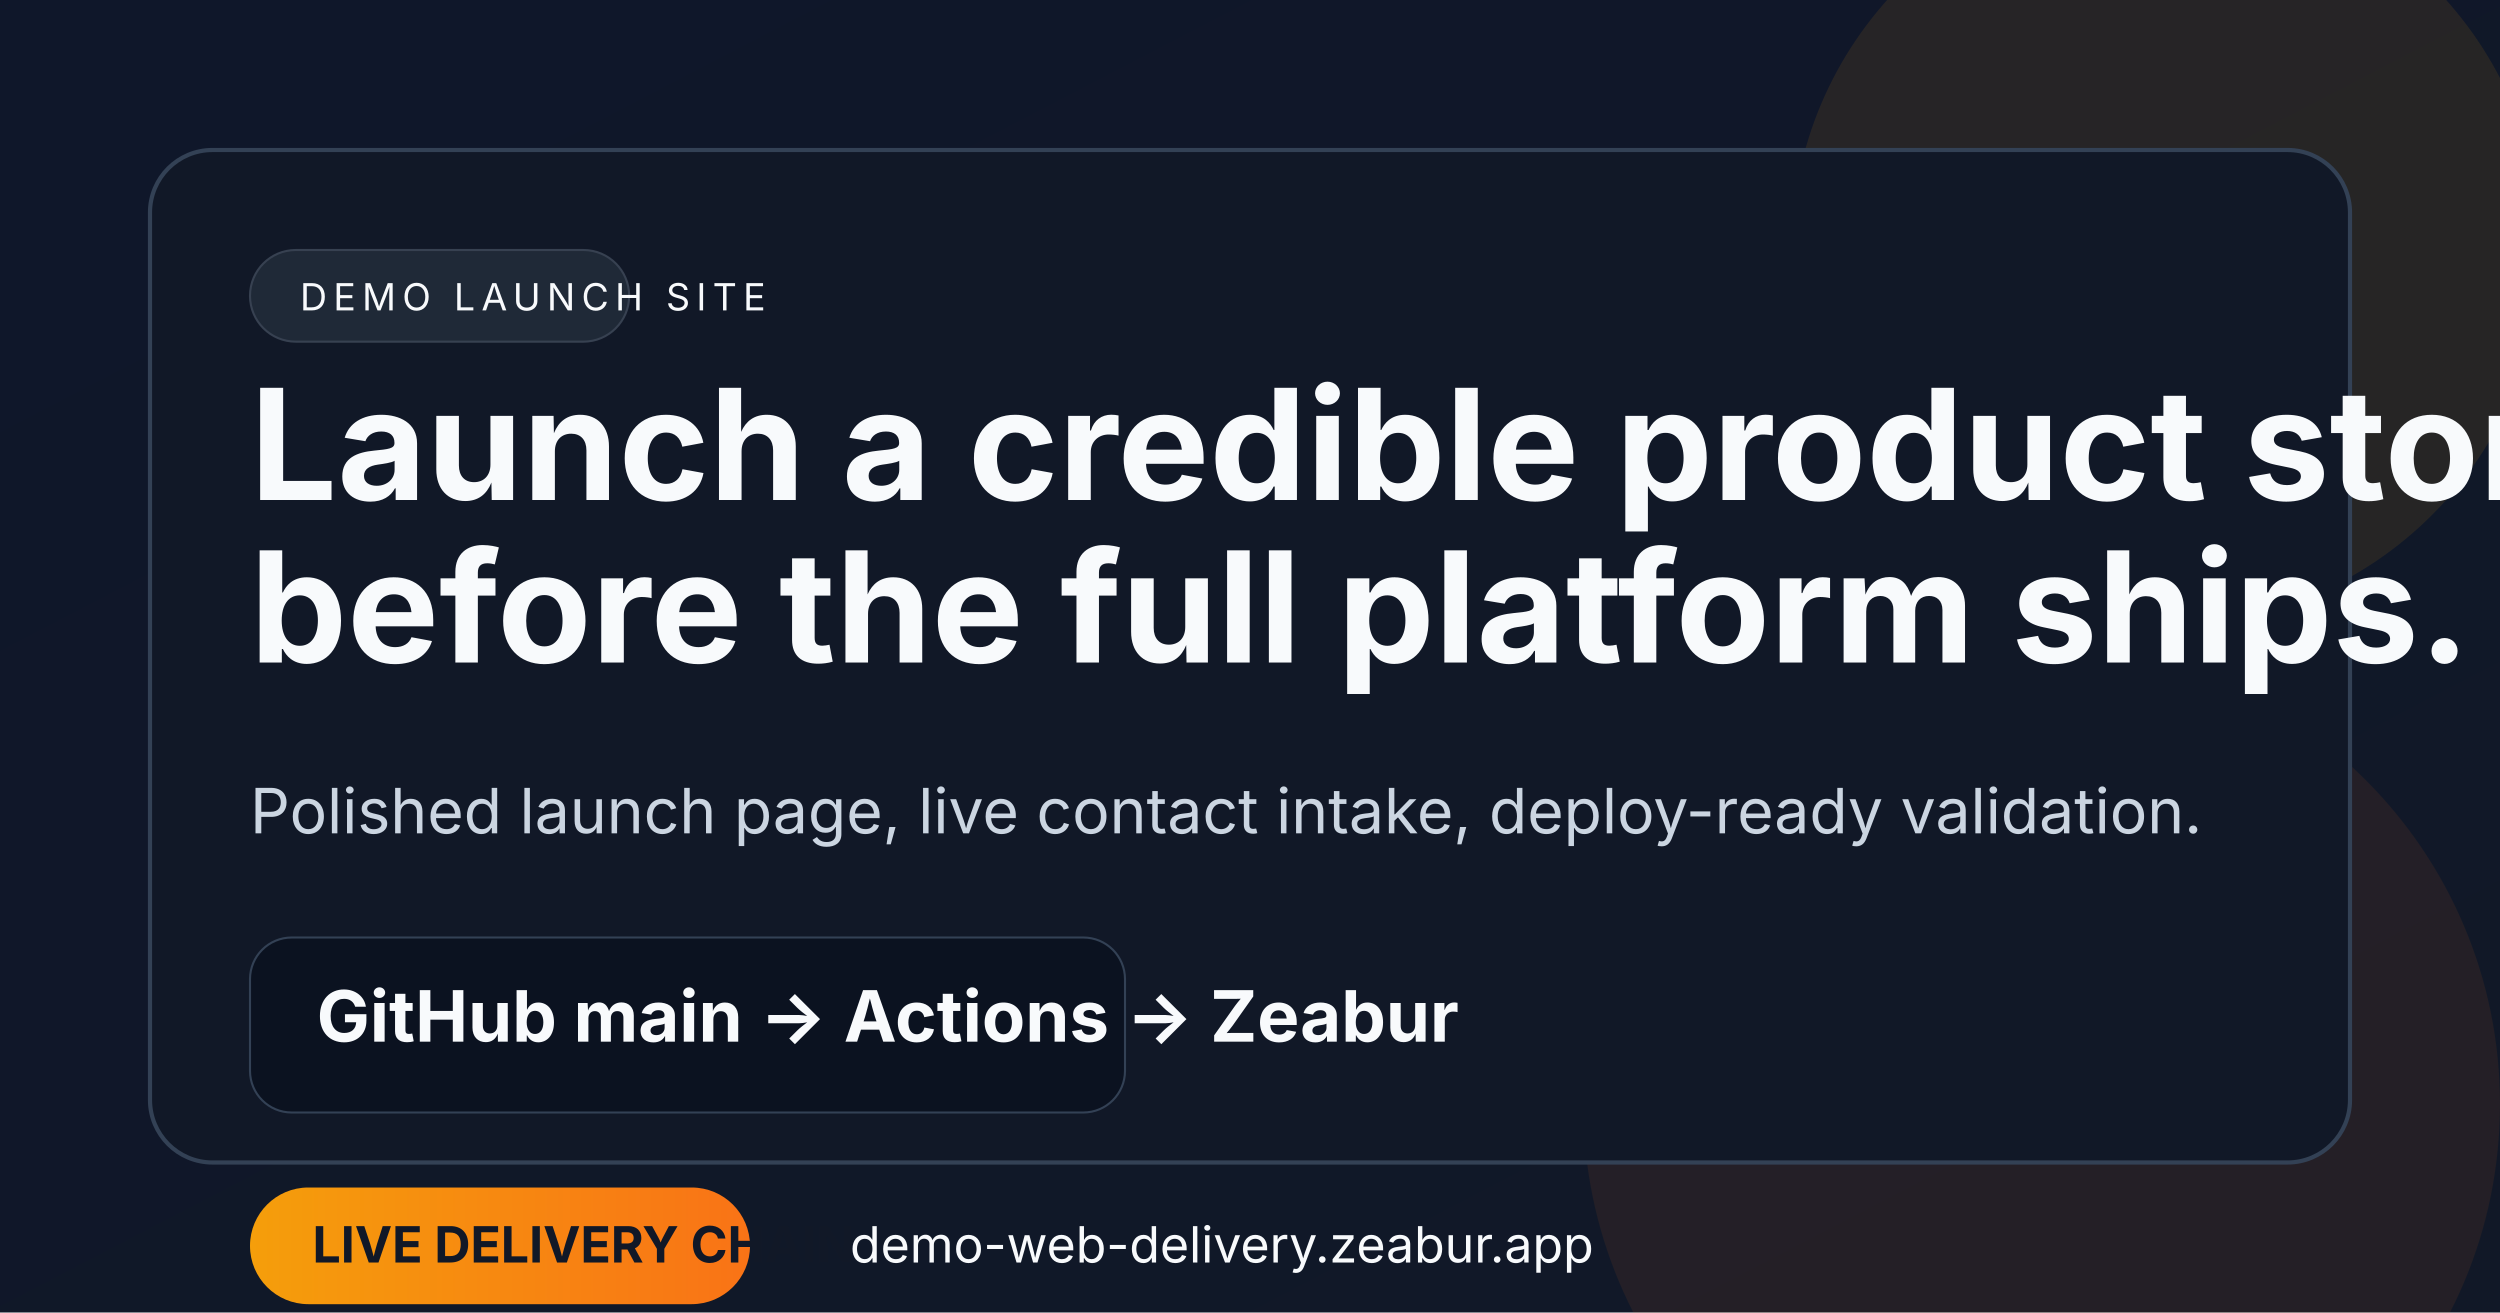
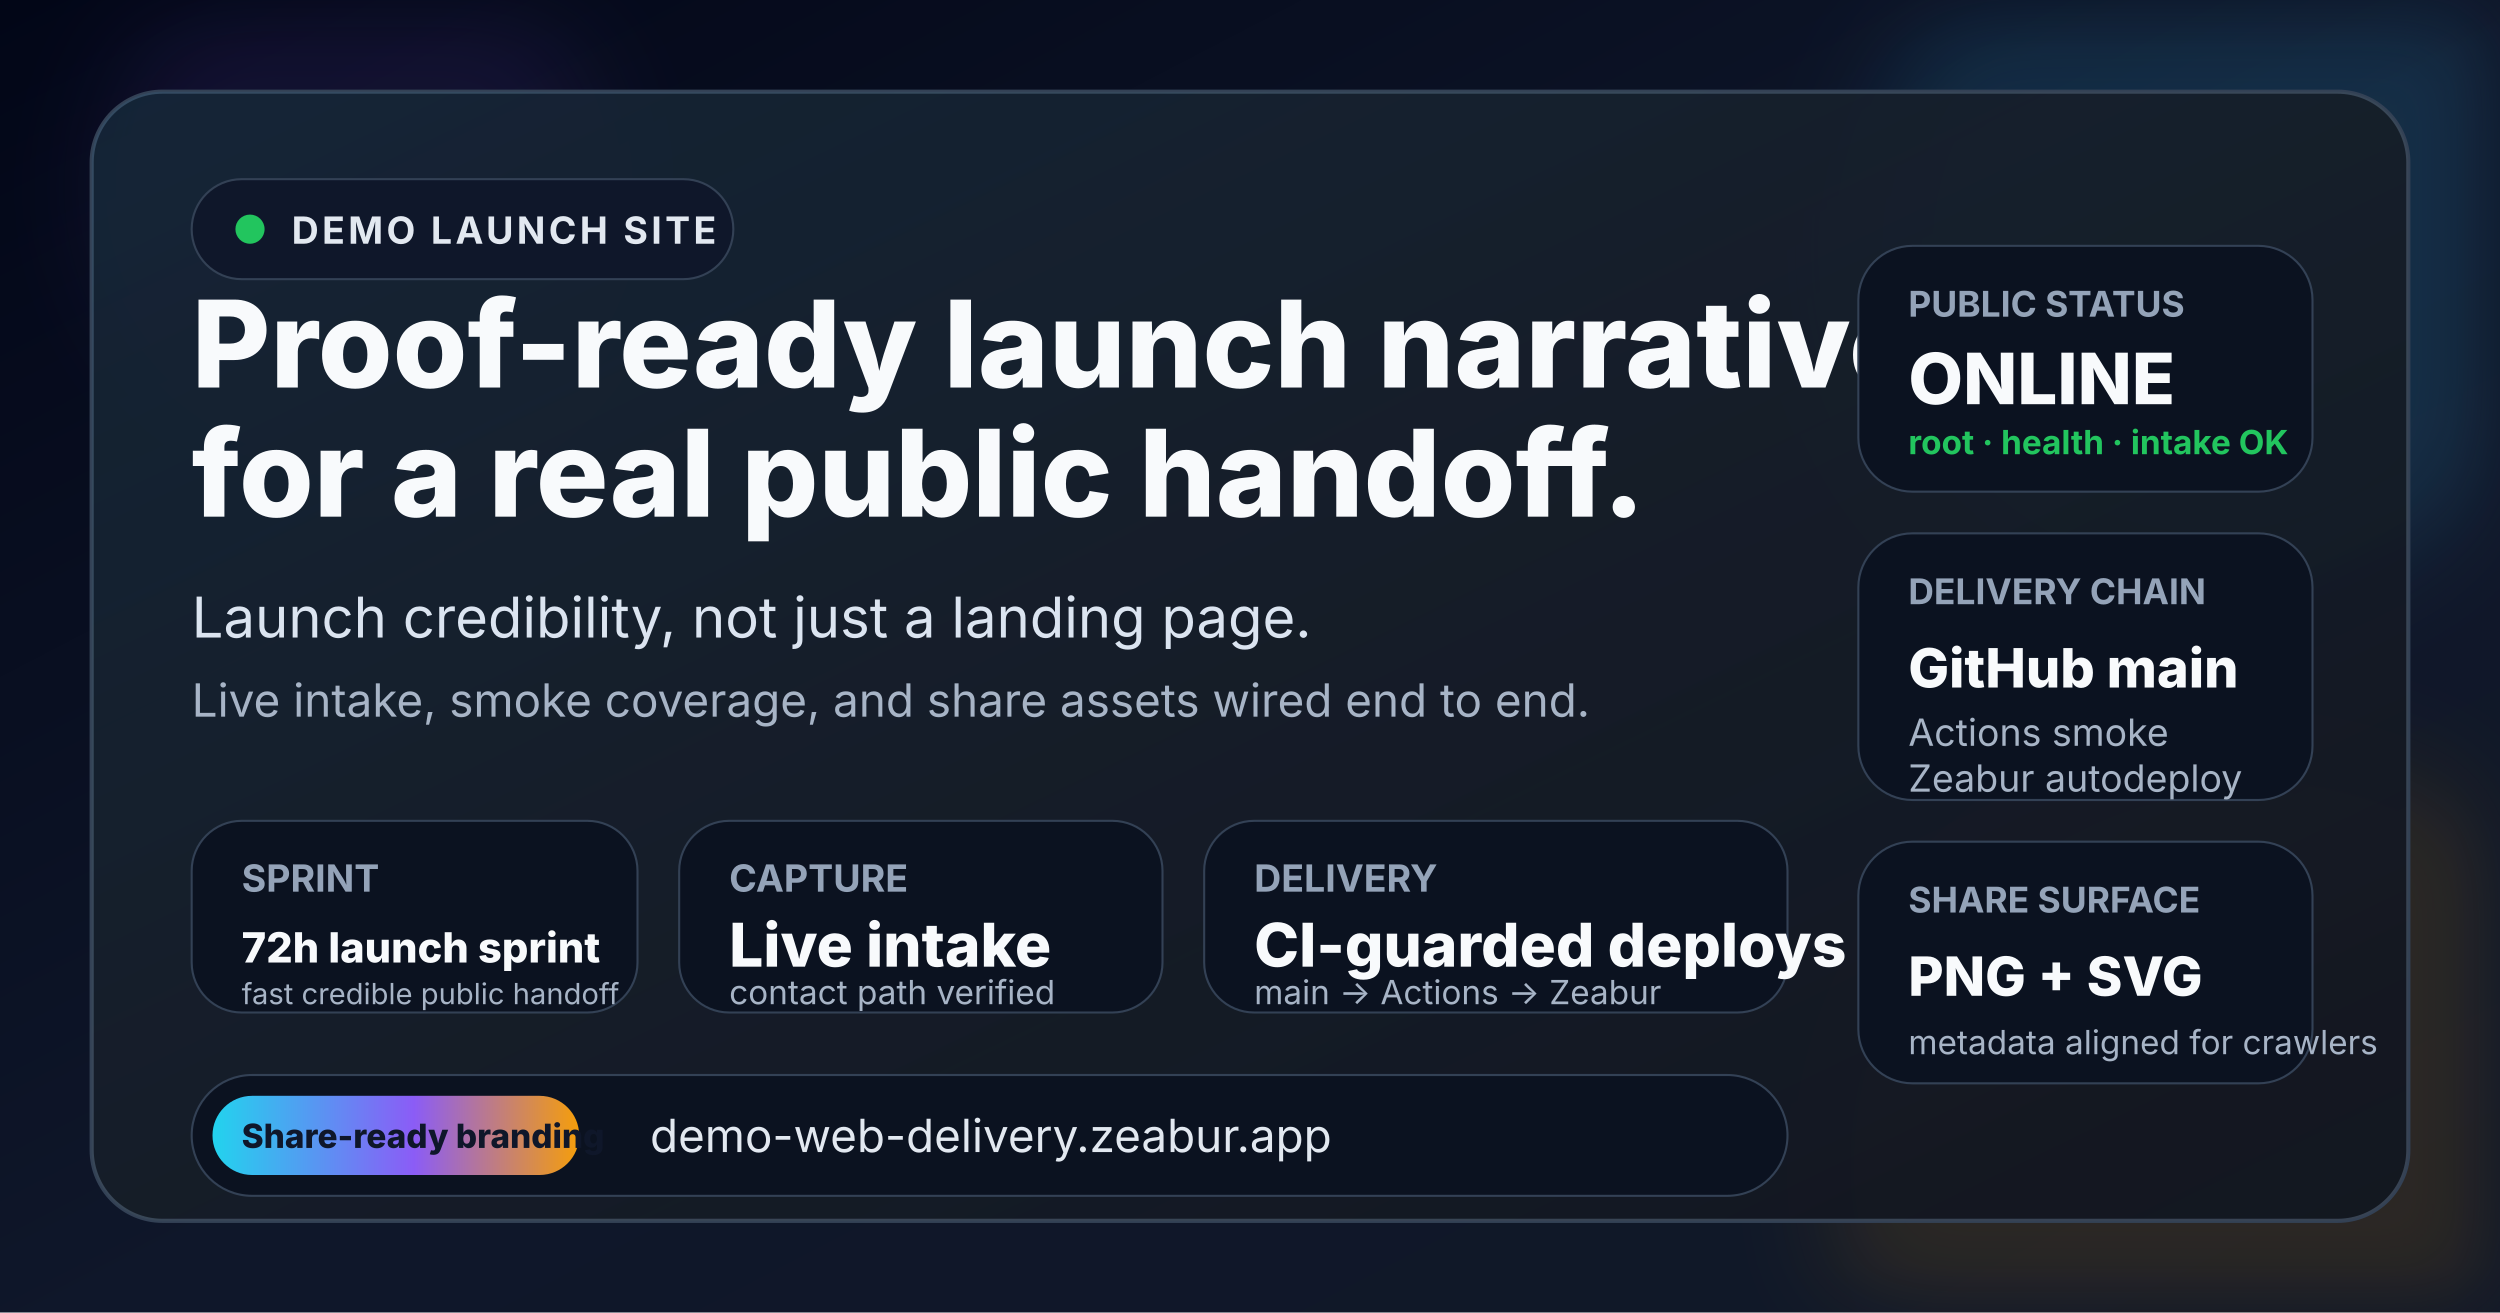
<svg xmlns="http://www.w3.org/2000/svg" viewBox="0 0 1200 630" role="img" aria-labelledby="title desc">
  <defs>
    <linearGradient id="bg" x1="0%" y1="0%" x2="100%" y2="100%">
-       <stop offset="0%" stop-color="#0f172a" />
+       <stop offset="0%" stop-color="#020617" />
+       <stop offset="52%" stop-color="#0f172a" />
      <stop offset="100%" stop-color="#111827" />
    </linearGradient>
+     <linearGradient id="panel" x1="0%" y1="0%" x2="100%" y2="100%">
+       <stop offset="0%" stop-color="#111827" stop-opacity="0.96" />
+       <stop offset="100%" stop-color="#0b1220" stop-opacity="0.92" />
+     </linearGradient>
    <linearGradient id="accent" x1="0%" y1="0%" x2="100%" y2="0%">
-       <stop offset="0%" stop-color="#f59e0b" />
-       <stop offset="100%" stop-color="#f97316" />
+       <stop offset="0%" stop-color="#22d3ee" />
+       <stop offset="55%" stop-color="#8b5cf6" />
+       <stop offset="100%" stop-color="#f59e0b" />
    </linearGradient>
+     <linearGradient id="glow" x1="0%" y1="0%" x2="100%" y2="100%">
+       <stop offset="0%" stop-color="#38bdf8" stop-opacity="0.28" />
+       <stop offset="100%" stop-color="#f59e0b" stop-opacity="0.08" />
+     </linearGradient>
+     <filter id="softGlow" x="-20%" y="-20%" width="140%" height="140%">
+       <feGaussianBlur stdDeviation="24" />
+     </filter>
  </defs>
  <rect width="1200" height="630" fill="url(#bg)" />
-   <circle cx="1040" cy="120" r="180" fill="#f59e0b" opacity="0.10" />
-   <circle cx="980" cy="530" r="220" fill="#f97316" opacity="0.08" />
-   <rect x="72" y="72" width="1056" height="486" rx="30" fill="#111827" stroke="#334155" stroke-width="2" />
-   <g transform="translate(120 120)">
-     <rect x="0" y="0" width="182" height="44" rx="22" fill="#1f2937" stroke="#374151" />
-     <text x="24" y="29" fill="#f8fafc" font-family="Inter, Arial, sans-serif" font-size="18" letter-spacing="3">DEMO LAUNCH SITE</text>
-     <text x="0" y="120" fill="#f8fafc" font-family="Inter, Arial, sans-serif" font-size="74" font-weight="700">
-       Launch a credible product story
+   <circle cx="1060" cy="120" r="170" fill="#38bdf8" opacity="0.14" filter="url(#softGlow)" />
+   <circle cx="1080" cy="560" r="200" fill="#f59e0b" opacity="0.12" filter="url(#softGlow)" />
+   <circle cx="170" cy="90" r="120" fill="#8b5cf6" opacity="0.1" filter="url(#softGlow)" />
+   <rect x="44" y="44" width="1112" height="542" rx="34" fill="url(#panel)" stroke="#334155" stroke-width="2" />
+   <rect x="44" y="44" width="1112" height="542" rx="34" fill="url(#glow)" opacity="0.28" />
+   <g transform="translate(92 86)">
+     <rect x="0" y="0" width="260" height="48" rx="24" fill="#0f172a" stroke="#334155" />
+     <circle cx="28" cy="24" r="7" fill="#22c55e" />
+     <text x="48" y="31" fill="#e2e8f0" font-family="Inter, Arial, sans-serif" font-size="18" font-weight="700" letter-spacing="1.6">DEMO LAUNCH SITE</text>
+     <text x="0" y="100" fill="#f8fafc" font-family="Inter, Arial, sans-serif" font-size="58" font-weight="800">
+       Proof-ready launch narrative
    </text>
-     <text x="0" y="198" fill="#f8fafc" font-family="Inter, Arial, sans-serif" font-size="74" font-weight="700">
-       before the full platform ships.
+     <text x="0" y="162" fill="#f8fafc" font-family="Inter, Arial, sans-serif" font-size="58" font-weight="800">
+       for a real public handoff.
    </text>
-     <text x="0" y="280" fill="#cbd5e1" font-family="Inter, Arial, sans-serif" font-size="30">
-       Polished launch page, live contact intake, deploy-ready validation.
+     <text x="0" y="220" fill="#dbe4f0" font-family="Inter, Arial, sans-serif" font-size="27">
+       Launch credibility, not just a landing page.
    </text>
-     <rect x="0" y="330" width="420" height="84" rx="20" fill="#0b1220" stroke="#334155" />
-     <text x="32" y="380" fill="#f8fafc" font-family="Inter, Arial, sans-serif" font-size="34" font-weight="700">
-       GitHub main → Actions → Zeabur
+     <text x="0" y="258" fill="#a7b4c6" font-family="Inter, Arial, sans-serif" font-size="22">
+       Live intake, smoke coverage, and share assets wired end to end.
    </text>
-     <g transform="translate(0 450)">
-       <rect x="0" y="0" width="240" height="56" rx="28" fill="url(#accent)" />
-       <text x="30" y="36" fill="#111827" font-family="Inter, Arial, sans-serif" font-size="24" font-weight="700">LIVE DELIVERY CHAIN</text>
-       <text x="288" y="36" fill="#f8fafc" font-family="Inter, Arial, sans-serif" font-size="24">
-         demo-web-delivery.zeabur.app
-       </text>
+     <g transform="translate(0 308)">
+       <rect x="0" y="0" width="214" height="92" rx="24" fill="#0b1220" stroke="#334155" />
+       <text x="24" y="34" fill="#94a3b8" font-family="Inter, Arial, sans-serif" font-size="18" font-weight="700">SPRINT</text>
+       <text x="24" y="68" fill="#f8fafc" font-family="Inter, Arial, sans-serif" font-size="20" font-weight="800">72h launch sprint</text>
+       <text x="24" y="88" fill="#a7b4c6" font-family="Inter, Arial, sans-serif" font-size="14">fast credible public handoff</text>
+       <rect x="234" y="0" width="232" height="92" rx="24" fill="#0b1220" stroke="#334155" />
+       <text x="258" y="34" fill="#94a3b8" font-family="Inter, Arial, sans-serif" font-size="18" font-weight="700">CAPTURE</text>
+       <text x="258" y="70" fill="#f8fafc" font-family="Inter, Arial, sans-serif" font-size="29" font-weight="800">Live intake</text>
+       <text x="258" y="88" fill="#a7b4c6" font-family="Inter, Arial, sans-serif" font-size="16">contact path verified</text>
+       <rect x="486" y="0" width="280" height="92" rx="24" fill="#0b1220" stroke="#334155" />
+       <text x="510" y="34" fill="#94a3b8" font-family="Inter, Arial, sans-serif" font-size="18" font-weight="700">DELIVERY</text>
+       <text x="510" y="70" fill="#f8fafc" font-family="Inter, Arial, sans-serif" font-size="29" font-weight="800">CI-guarded deploys</text>
+       <text x="510" y="88" fill="#a7b4c6" font-family="Inter, Arial, sans-serif" font-size="16">main → Actions → Zeabur</text>
+     </g>
+     <g transform="translate(0 430)">
+       <rect x="0" y="0" width="766" height="58" rx="29" fill="#0b1220" stroke="#334155" />
+       <rect x="10" y="10" width="176" height="38" rx="19" fill="url(#accent)" />
+       <text x="24" y="35" fill="#0f172a" font-family="Inter, Arial, sans-serif" font-size="16" font-weight="800">Share-ready branding</text>
+       <text x="220" y="37" fill="#e2e8f0" font-family="Inter, Arial, sans-serif" font-size="22">demo-web-delivery.zeabur.app</text>
    </g>
  </g>
+   <g transform="translate(892 118)">
+     <rect x="0" y="0" width="218" height="118" rx="26" fill="#0b1220" stroke="#334155" />
+     <text x="24" y="34" fill="#94a3b8" font-family="Inter, Arial, sans-serif" font-size="17" font-weight="700">PUBLIC STATUS</text>
+     <text x="24" y="76" fill="#f8fafc" font-family="Inter, Arial, sans-serif" font-size="34" font-weight="800">ONLINE</text>
+     <text x="24" y="100" fill="#22c55e" font-family="Inter, Arial, sans-serif" font-size="16" font-weight="700">root · health · intake OK</text>
+     <rect x="0" y="138" width="218" height="128" rx="26" fill="#0b1220" stroke="#334155" />
+     <text x="24" y="172" fill="#94a3b8" font-family="Inter, Arial, sans-serif" font-size="17" font-weight="700">DELIVERY CHAIN</text>
+     <text x="24" y="212" fill="#f8fafc" font-family="Inter, Arial, sans-serif" font-size="26" font-weight="800">GitHub main</text>
+     <text x="24" y="240" fill="#a7b4c6" font-family="Inter, Arial, sans-serif" font-size="18">Actions smoke</text>
+     <text x="24" y="262" fill="#a7b4c6" font-family="Inter, Arial, sans-serif" font-size="18">Zeabur autodeploy</text>
+     <rect x="0" y="286" width="218" height="116" rx="26" fill="#0b1220" stroke="#334155" />
+     <text x="24" y="320" fill="#94a3b8" font-family="Inter, Arial, sans-serif" font-size="17" font-weight="700">SHARE SURFACE</text>
+     <text x="24" y="360" fill="#f8fafc" font-family="Inter, Arial, sans-serif" font-size="26" font-weight="800">PNG + SVG</text>
+     <text x="24" y="388" fill="#a7b4c6" font-family="Inter, Arial, sans-serif" font-size="16">metadata aligned for crawlers</text>
+   </g>
</svg>
